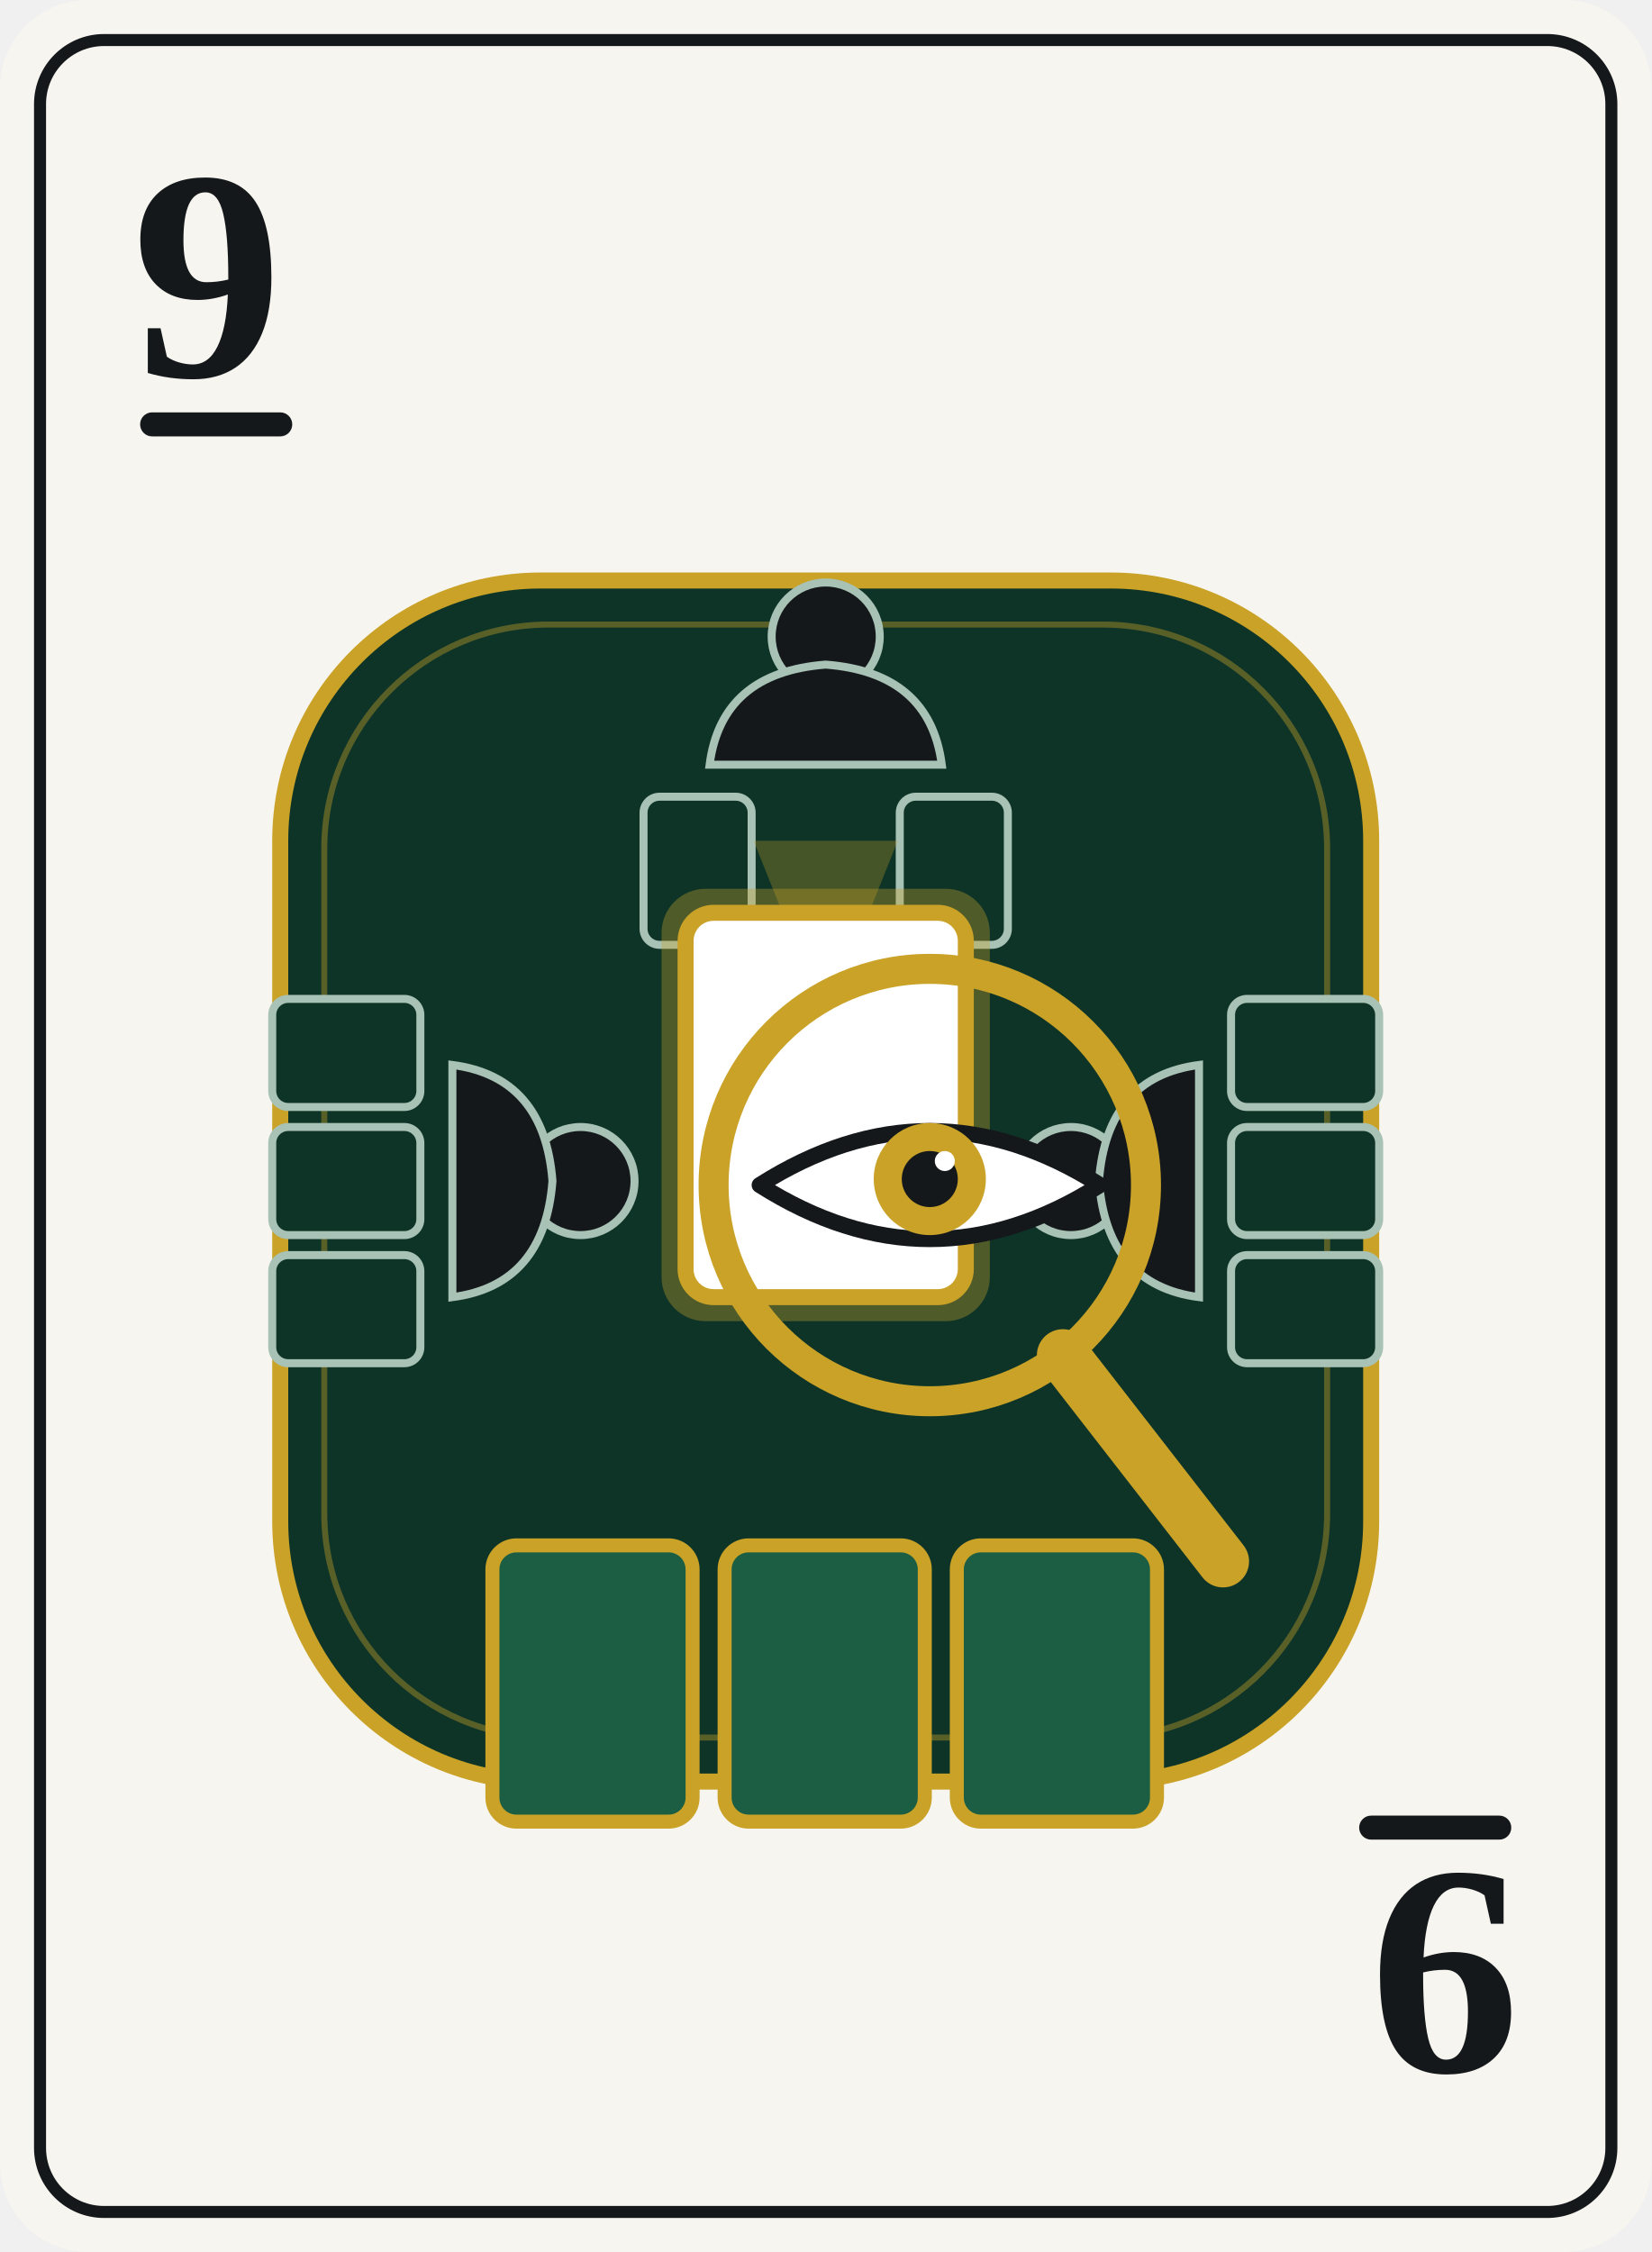
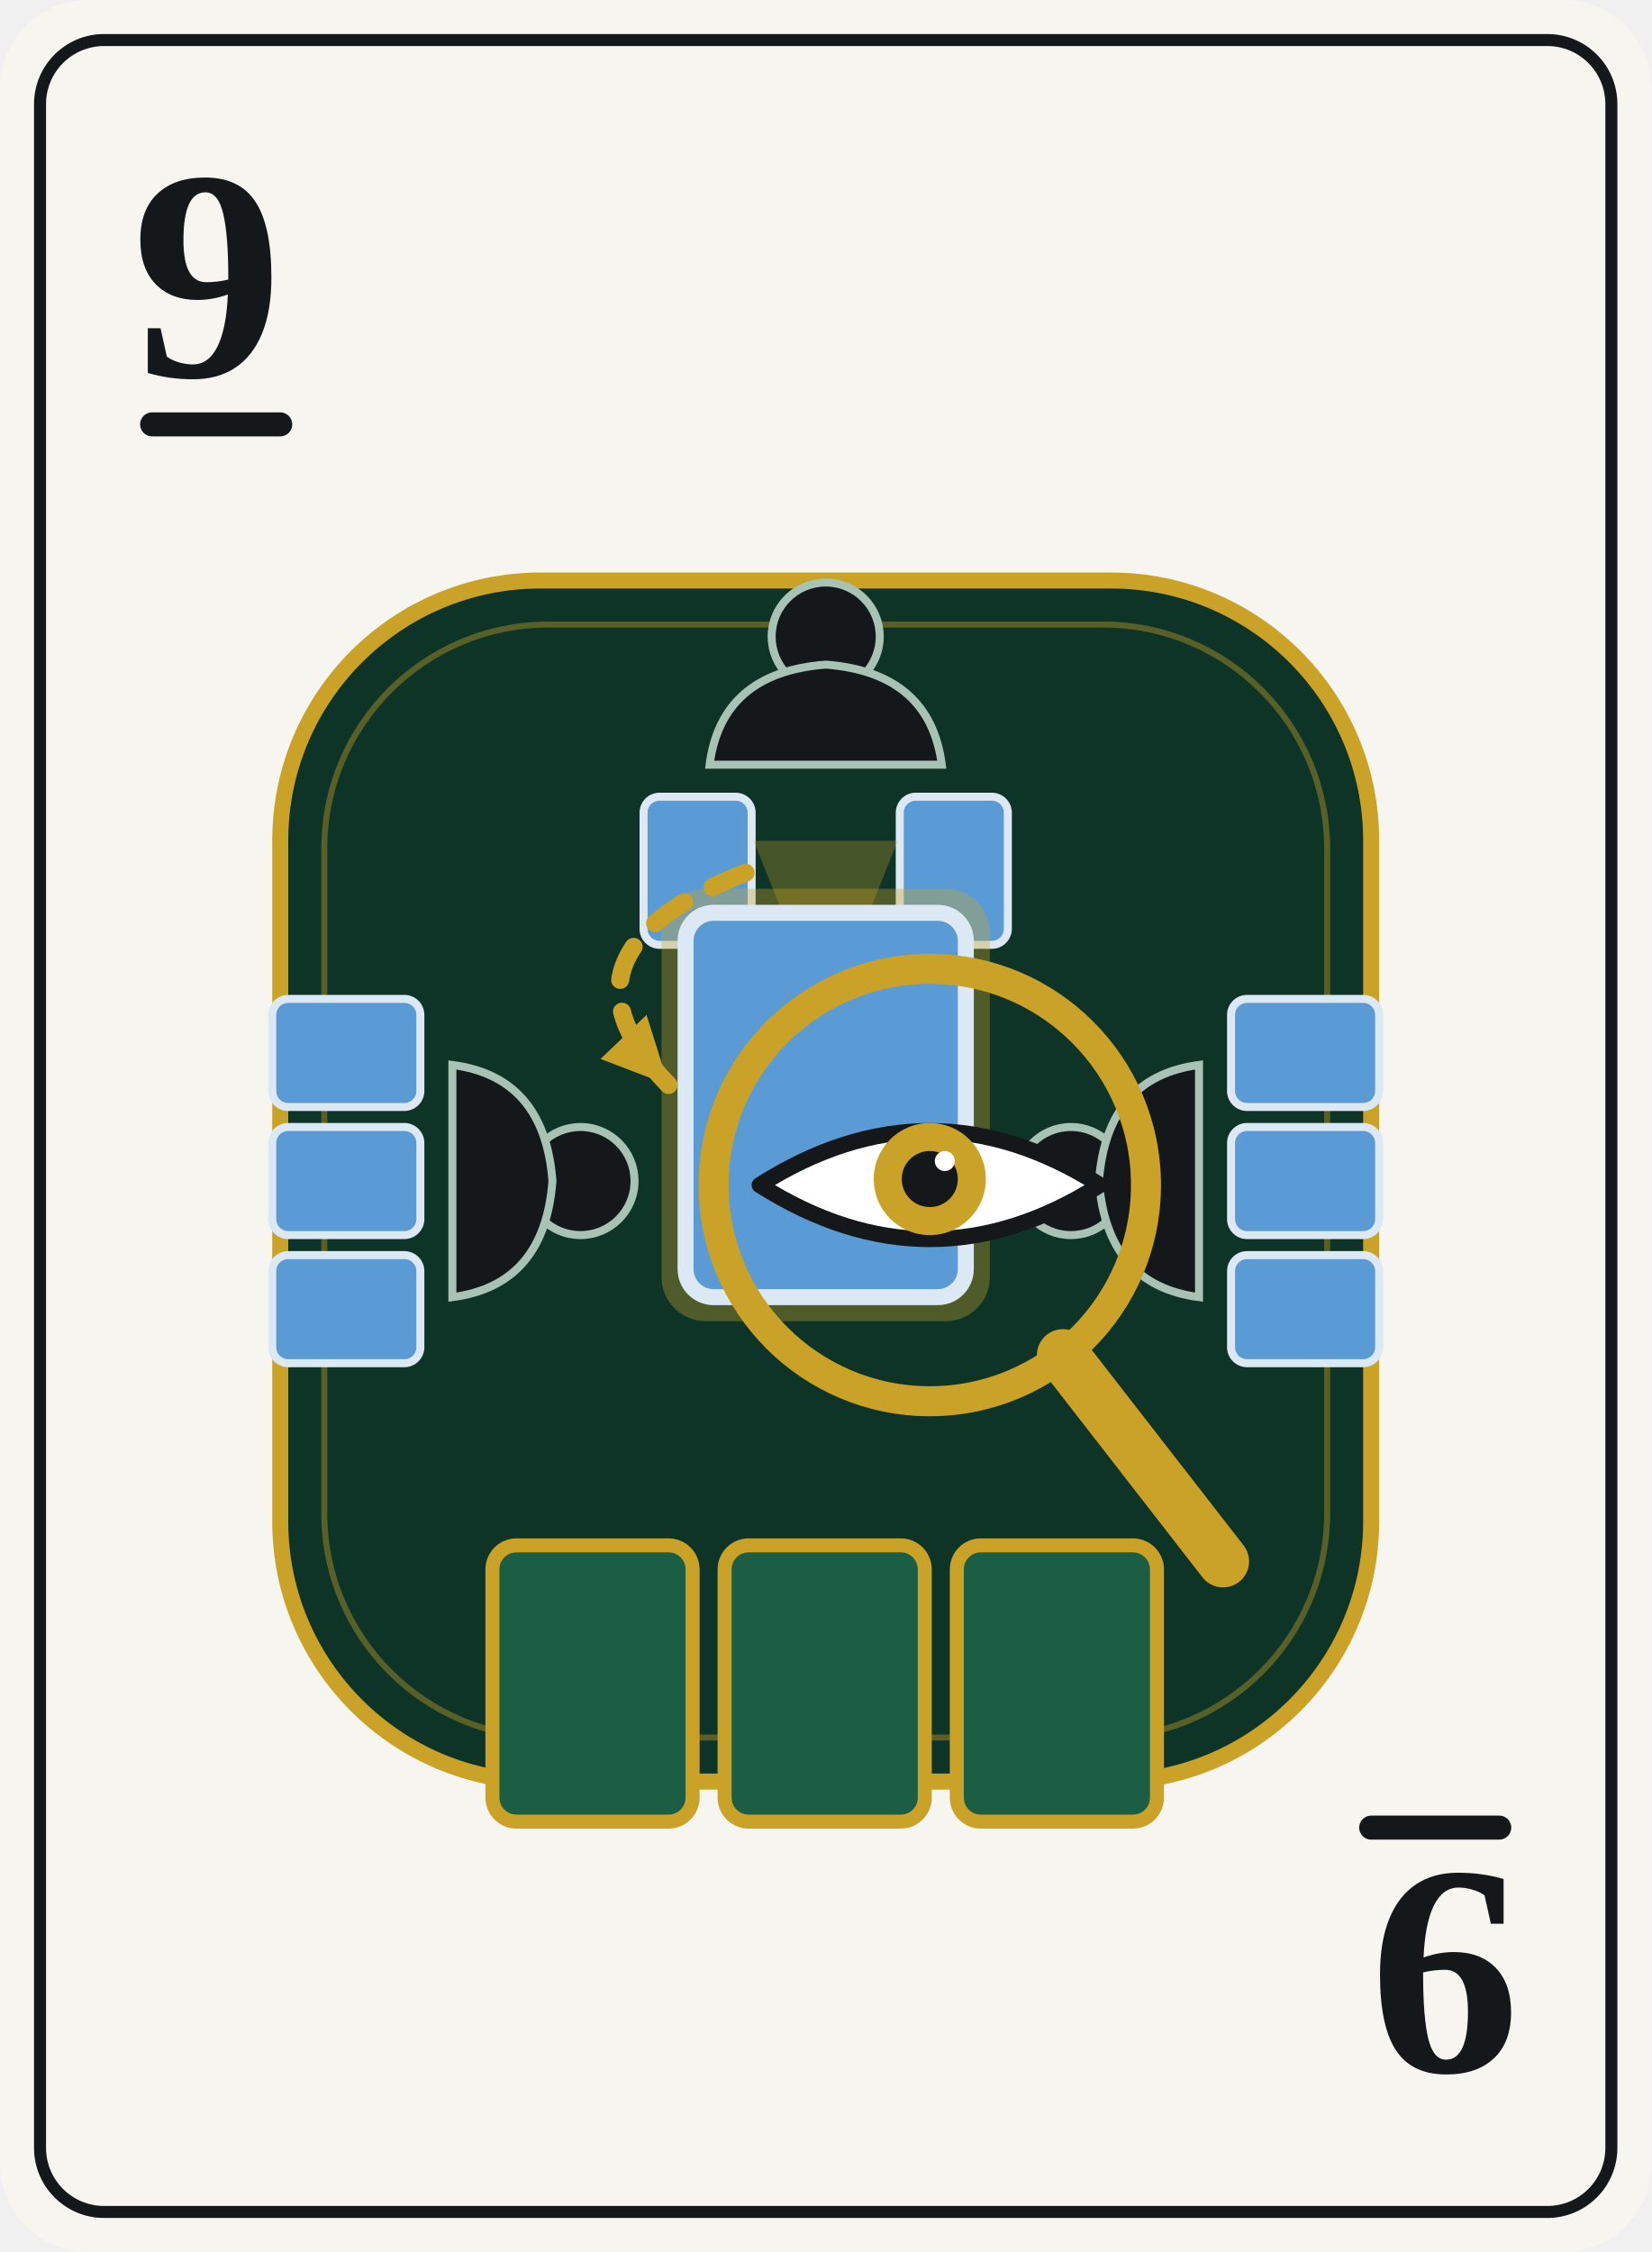
<svg xmlns="http://www.w3.org/2000/svg" viewBox="0 0 825 1125">
  <rect width="825" height="1125" rx="44" fill="#F7F5EF" />
  <rect x="20" y="20" width="785" height="1085" rx="32" fill="none" stroke="#14181B" stroke-width="6" />
  <text x="66" y="188" font-family="Georgia, 'Times New Roman', serif" font-size="150" font-weight="bold" fill="#14181B">9</text>
  <rect x="70" y="206" width="76" height="12" rx="6" fill="#14181B" />
  <g transform="rotate(180 412.5 562.5)">
    <text x="66" y="188" font-family="Georgia, 'Times New Roman', serif" font-size="150" font-weight="bold" fill="#14181B">9</text>
    <rect x="70" y="206" width="76" height="12" rx="6" fill="#14181B" />
  </g>
  <rect x="140" y="290" width="545" height="600" rx="130" fill="#0E3428" stroke="#C9A227" stroke-width="8" />
  <rect x="162" y="312" width="501" height="556" rx="112" fill="none" stroke="#C9A227" stroke-width="3" opacity="0.4" />
  <g transform="translate(412.5 384) rotate(0.0)">
    <circle cx="0" cy="-66" r="27" fill="#14181B" stroke="#A8C2B5" stroke-width="4" />
    <path d="M -58,-2 Q -52,-48 0,-52 Q 52,-48 58,-2 Z" fill="#14181B" stroke="#A8C2B5" stroke-width="4" />
-     <rect x="-91" y="14" width="54" height="74" rx="8" fill="#0E3428" stroke="#A8C2B5" stroke-width="4" />
-     <rect x="37" y="14" width="54" height="74" rx="8" fill="#0E3428" stroke="#A8C2B5" stroke-width="4" />
+     <rect x="-91" y="14" width="54" height="74" rx="8" fill="#5B9BD5" stroke="#DCE9F5" stroke-width="4" />
+     <rect x="37" y="14" width="54" height="74" rx="8" fill="#5B9BD5" stroke="#DCE9F5" stroke-width="4" />
  </g>
  <g transform="translate(224 590) rotate(90)">
    <circle cx="0" cy="-66" r="27" fill="#14181B" stroke="#A8C2B5" stroke-width="4" />
    <path d="M -58,-2 Q -52,-48 0,-52 Q 52,-48 58,-2 Z" fill="#14181B" stroke="#A8C2B5" stroke-width="4" />
-     <rect x="-91" y="14" width="54" height="74" rx="8" fill="#0E3428" stroke="#A8C2B5" stroke-width="4" />
-     <rect x="-27" y="14" width="54" height="74" rx="8" fill="#0E3428" stroke="#A8C2B5" stroke-width="4" />
-     <rect x="37" y="14" width="54" height="74" rx="8" fill="#0E3428" stroke="#A8C2B5" stroke-width="4" />
+     <rect x="-91" y="14" width="54" height="74" rx="8" fill="#5B9BD5" stroke="#DCE9F5" stroke-width="4" />
+     <rect x="-27" y="14" width="54" height="74" rx="8" fill="#5B9BD5" stroke="#DCE9F5" stroke-width="4" />
+     <rect x="37" y="14" width="54" height="74" rx="8" fill="#5B9BD5" stroke="#DCE9F5" stroke-width="4" />
  </g>
  <g transform="translate(601 590) rotate(-90)">
    <circle cx="0" cy="-66" r="27" fill="#14181B" stroke="#A8C2B5" stroke-width="4" />
    <path d="M -58,-2 Q -52,-48 0,-52 Q 52,-48 58,-2 Z" fill="#14181B" stroke="#A8C2B5" stroke-width="4" />
-     <rect x="-91" y="14" width="54" height="74" rx="8" fill="#0E3428" stroke="#A8C2B5" stroke-width="4" />
-     <rect x="-27" y="14" width="54" height="74" rx="8" fill="#0E3428" stroke="#A8C2B5" stroke-width="4" />
-     <rect x="37" y="14" width="54" height="74" rx="8" fill="#0E3428" stroke="#A8C2B5" stroke-width="4" />
+     <rect x="-91" y="14" width="54" height="74" rx="8" fill="#5B9BD5" stroke="#DCE9F5" stroke-width="4" />
+     <rect x="-27" y="14" width="54" height="74" rx="8" fill="#5B9BD5" stroke="#DCE9F5" stroke-width="4" />
+     <rect x="37" y="14" width="54" height="74" rx="8" fill="#5B9BD5" stroke="#DCE9F5" stroke-width="4" />
  </g>
  <rect x="246" y="772" width="100" height="138" rx="12" fill="#1B5E43" stroke="#C9A227" stroke-width="7" />
  <rect x="362" y="772" width="100" height="138" rx="12" fill="#1B5E43" stroke="#C9A227" stroke-width="7" />
  <rect x="478" y="772" width="100" height="138" rx="12" fill="#1B5E43" stroke="#C9A227" stroke-width="7" />
  <polygon points="376.5,420 448.5,420 424.5,480 400.5,480" fill="#C9A227" opacity="0.3" />
  <rect x="330.5" y="444.0" width="164" height="216" rx="22" fill="#C9A227" opacity="0.35" />
-   <rect x="342.5" y="456.0" width="140" height="192" rx="14" fill="#FFFFFF" stroke="#C9A227" stroke-width="8" />
+   <rect x="342.5" y="456.0" width="140" height="192" rx="14" fill="#5B9BD5" stroke="#DCE9F5" stroke-width="8" />
+   <path d="M 372.5,436 Q 270,476 334,542" fill="none" stroke="#C9A227" stroke-width="9" stroke-linecap="round" stroke-dasharray="18 16" />
+   <polygon points="334,542 300,529 323,507" fill="#C9A227" />
  <line x1="531" y1="677" x2="611" y2="780" stroke="#C9A227" stroke-width="26" stroke-linecap="round" />
  <circle cx="464.5" cy="592" r="108" fill="none" stroke="#C9A227" stroke-width="15" />
  <path d="M 379.5,592 Q 464.5,538.0 549.5,592 Q 464.5,646.0 379.5,592 Z" fill="#FFFFFF" stroke="#14181B" stroke-width="8" stroke-linejoin="round" />
  <circle cx="464.5" cy="589" r="28" fill="#C9A227" />
  <circle cx="464.5" cy="589" r="14" fill="#14181B" />
  <circle cx="472" cy="580" r="5" fill="#FFFFFF" />
</svg>
